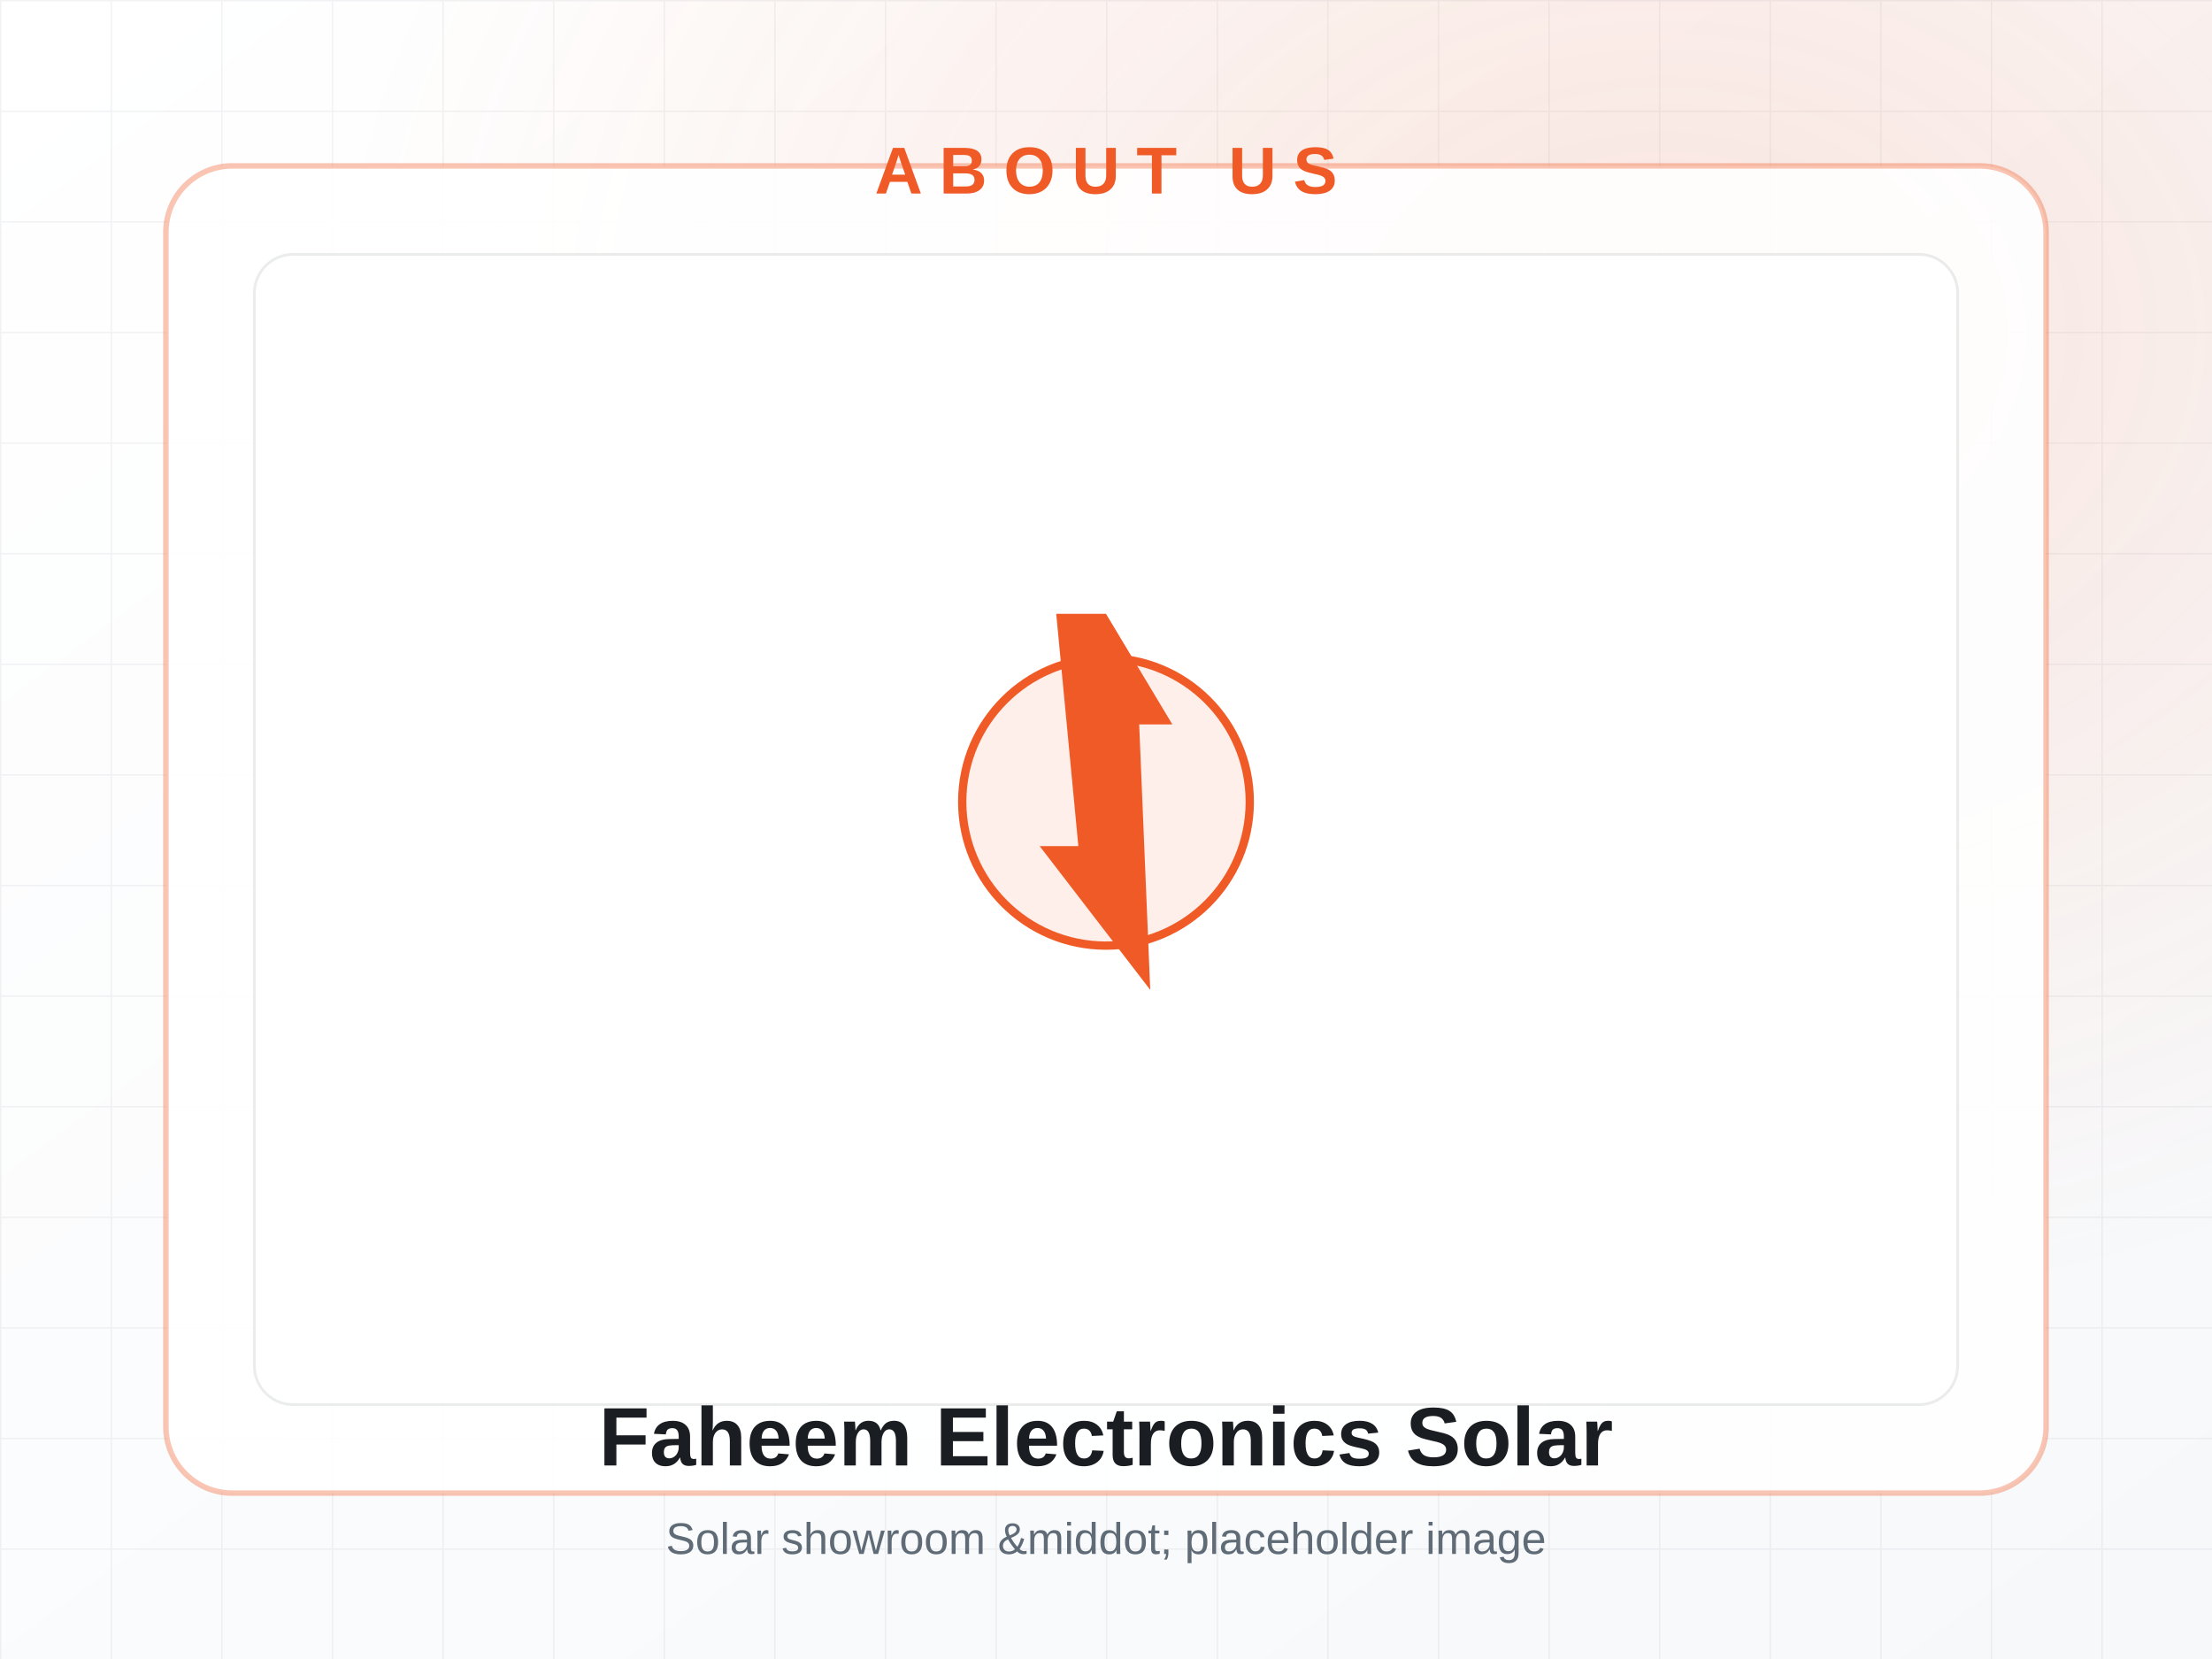
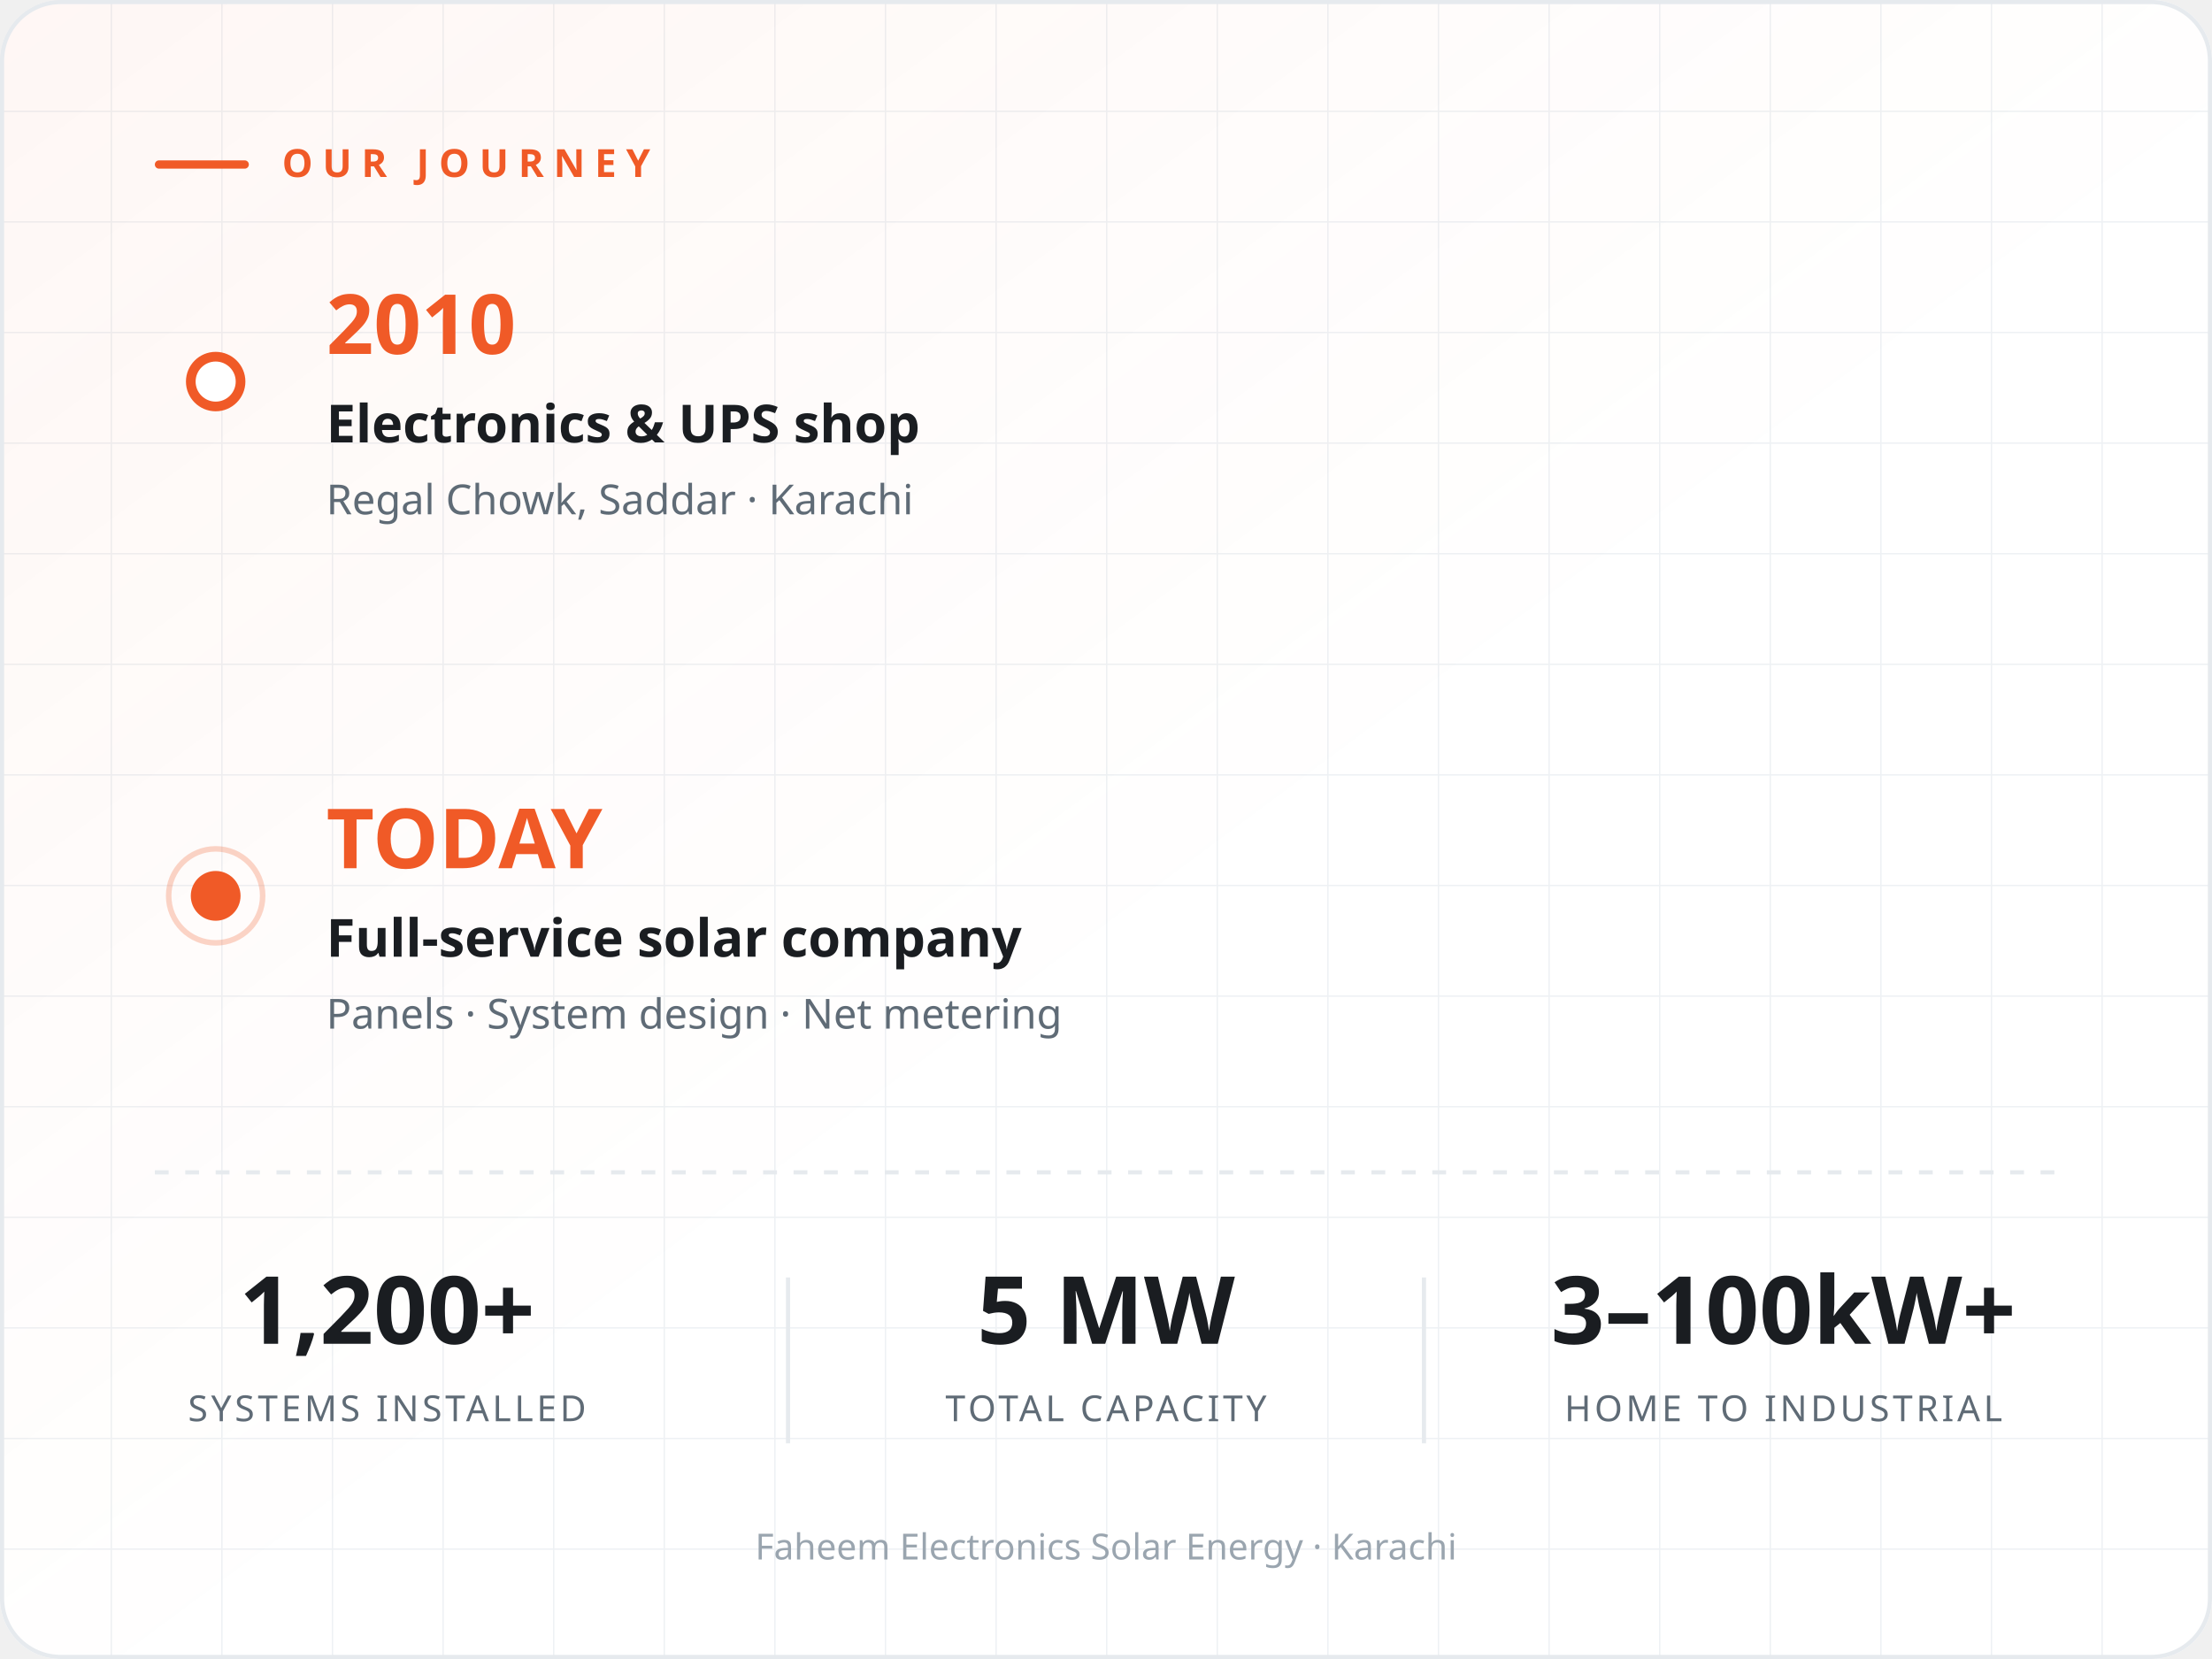
- <svg xmlns="http://www.w3.org/2000/svg" width="800" height="600" viewBox="0 0 800 600">
+ <svg xmlns="http://www.w3.org/2000/svg" width="800" height="600" viewBox="0 0 800 600" role="img" aria-label="Faheem Electronics journey: an electronics shop in Saddar since 2010, today a full-service solar company with over 1,200 systems and 5 MW installed">
  <defs>
-     <linearGradient id="g" x1="0" y1="0" x2="1" y2="1">
-       <stop offset="0" stop-color="#ffffff" />
-       <stop offset="1" stop-color="#f6f8fa" />
+     <linearGradient id="fade" x1="0" y1="0" x2="0" y2="1">
+       <stop offset="0" stop-color="#f05a27" />
+       <stop offset="1" stop-color="#d94718" />
+     </linearGradient>
+     <linearGradient id="wash" x1="0" y1="0" x2="1" y2="1">
+       <stop offset="0" stop-color="#f05a27" stop-opacity="0.05" />
+       <stop offset="0.55" stop-color="#f05a27" stop-opacity="0" />
    </linearGradient>
    <pattern id="grid" width="40" height="40" patternUnits="userSpaceOnUse">
-       <path d="M40 0H0V40" fill="none" stroke="rgba(11,15,20,0.05)" stroke-width="1" />
+       <path d="M40 0H0V40" fill="none" stroke="#eef1f4" stroke-width="1" />
    </pattern>
-     <radialGradient id="glow" cx="0.75" cy="0.2" r="0.6">
-       <stop offset="0" stop-color="rgba(240,90,39,0.14)" />
-       <stop offset="1" stop-color="rgba(240,90,39,0)" />
-     </radialGradient>
  </defs>
-   <rect width="800" height="600" fill="url(#g)" />
-   <rect width="800" height="600" fill="url(#grid)" />
-   <rect width="800" height="600" fill="url(#glow)" />
-   <rect x="60" y="60" width="680" height="480" rx="24" fill="rgba(255,255,255,0.9)" stroke="rgba(240,90,39,0.35)" stroke-width="2" />
-   <rect x="92" y="92" width="616" height="416" rx="14" fill="rgba(255,255,255,0.85)" stroke="rgba(11,15,20,0.08)" />
-   <circle cx="400" cy="290" r="52" fill="#f05a27" opacity="0.1" />
-   <circle cx="400" cy="290" r="52" fill="none" stroke="#f05a27" stroke-width="3" />
-   <path d="M400 222 L424 262 L412 262 L416 358 L376 306 L390 306 L382 222 Z" fill="#f05a27" />
-   <text x="400" y="70" text-anchor="middle" font-family="Arial, sans-serif" font-weight="bold" font-size="24" letter-spacing="6" fill="#f05a27">ABOUT US</text>
-   <text x="400" y="530" text-anchor="middle" font-family="Arial, sans-serif" font-weight="bold" font-size="30" fill="#1a1d21">Faheem Electronics Solar</text>
-   <text x="400" y="562" text-anchor="middle" font-family="Arial, sans-serif" font-size="16" fill="#5f6b76">Solar showroom &amp;middot; placeholder image</text>
+   <rect width="800" height="600" rx="22" fill="#ffffff" />
+   <rect width="800" height="600" rx="22" fill="url(#grid)" />
+   <rect width="800" height="600" rx="22" fill="url(#wash)" />
+   <rect x="0.75" y="0.75" width="798.5" height="598.5" rx="21.25" fill="none" stroke="#e6eaee" stroke-width="1.5" />
+   <rect x="56" y="58" width="34" height="3" rx="1.5" fill="#f05a27" />
+   <text x="102" y="64" font-family="Verdana, Geneva, sans-serif" font-size="14" font-weight="bold" letter-spacing="3.5" fill="#f05a27">OUR JOURNEY</text>
+   <line x1="78" y1="132" x2="78" y2="330" stroke="url(#fade)" stroke-width="3" stroke-linecap="round" />
+   <circle cx="78" cy="138" r="9" fill="#ffffff" stroke="#f05a27" stroke-width="3.5" />
+   <text x="118" y="128" font-family="Verdana, Geneva, sans-serif" font-size="30" font-weight="bold" fill="#f05a27">2010</text>
+   <text x="118" y="160" font-family="Verdana, Geneva, sans-serif" font-size="19" font-weight="bold" fill="#1a1d21">Electronics &amp; UPS shop</text>
+   <text x="118" y="186" font-family="Verdana, Geneva, sans-serif" font-size="15" fill="#5f6b76">Regal Chowk, Saddar · Karachi</text>
+   <circle cx="78" cy="324" r="9" fill="#f05a27" />
+   <circle cx="78" cy="324" r="17" fill="none" stroke="#f05a27" stroke-opacity="0.25" stroke-width="2" />
+   <text x="118" y="314" font-family="Verdana, Geneva, sans-serif" font-size="30" font-weight="bold" fill="#f05a27">TODAY</text>
+   <text x="118" y="346" font-family="Verdana, Geneva, sans-serif" font-size="19" font-weight="bold" fill="#1a1d21">Full-service solar company</text>
+   <text x="118" y="372" font-family="Verdana, Geneva, sans-serif" font-size="15" fill="#5f6b76">Panels · System design · Net metering</text>
+   <line x1="56" y1="424" x2="744" y2="424" stroke="#e6eaee" stroke-width="1.5" stroke-dasharray="5 6" />
+   <text x="140" y="486" text-anchor="middle" font-family="Verdana, Geneva, sans-serif" font-size="34" font-weight="bold" fill="#1a1d21">1,200+</text>
+   <text x="140" y="514" text-anchor="middle" font-family="Verdana, Geneva, sans-serif" font-size="13" letter-spacing="1.2" fill="#5f6b76">SYSTEMS INSTALLED</text>
+   <line x1="285" y1="462" x2="285" y2="522" stroke="#e6eaee" stroke-width="1.5" />
+   <text x="400" y="486" text-anchor="middle" font-family="Verdana, Geneva, sans-serif" font-size="34" font-weight="bold" fill="#1a1d21">5 MW</text>
+   <text x="400" y="514" text-anchor="middle" font-family="Verdana, Geneva, sans-serif" font-size="13" letter-spacing="1.2" fill="#5f6b76">TOTAL CAPACITY</text>
+   <line x1="515" y1="462" x2="515" y2="522" stroke="#e6eaee" stroke-width="1.5" />
+   <text x="645" y="486" text-anchor="middle" font-family="Verdana, Geneva, sans-serif" font-size="34" font-weight="bold" fill="#1a1d21">3–100kW+</text>
+   <text x="645" y="514" text-anchor="middle" font-family="Verdana, Geneva, sans-serif" font-size="13" letter-spacing="1.2" fill="#5f6b76">HOME TO INDUSTRIAL</text>
+   <text x="400" y="564" text-anchor="middle" font-family="Verdana, Geneva, sans-serif" font-size="13" fill="#9aa5af">Faheem Electronics Solar Energy · Karachi</text>
</svg>
